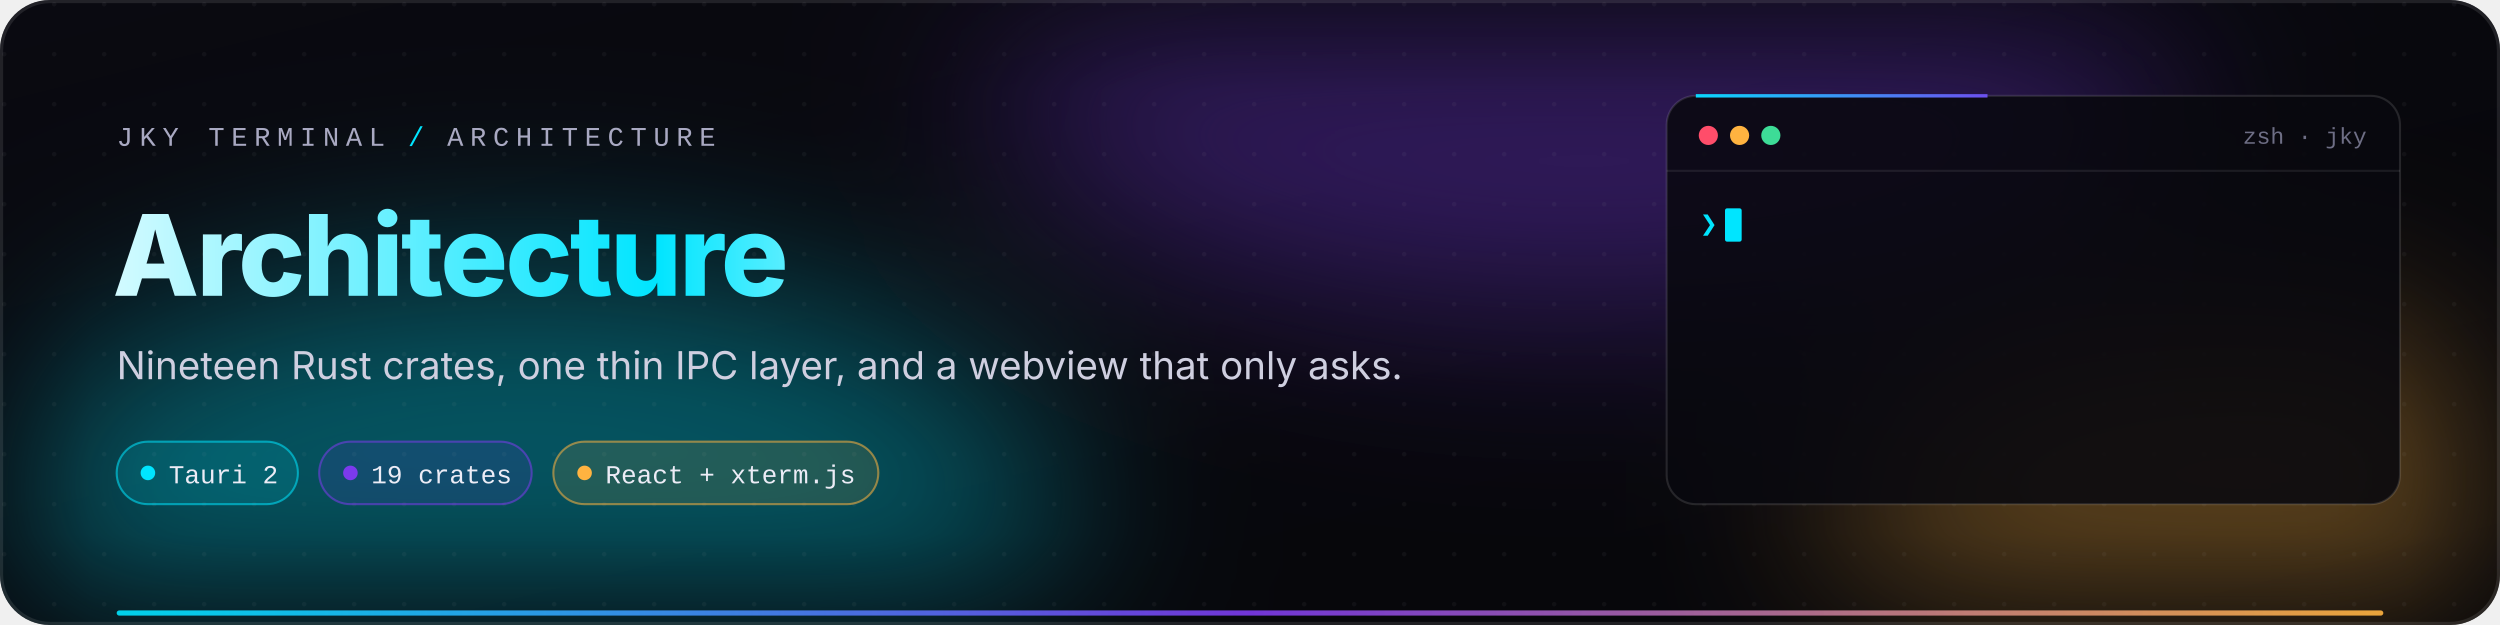
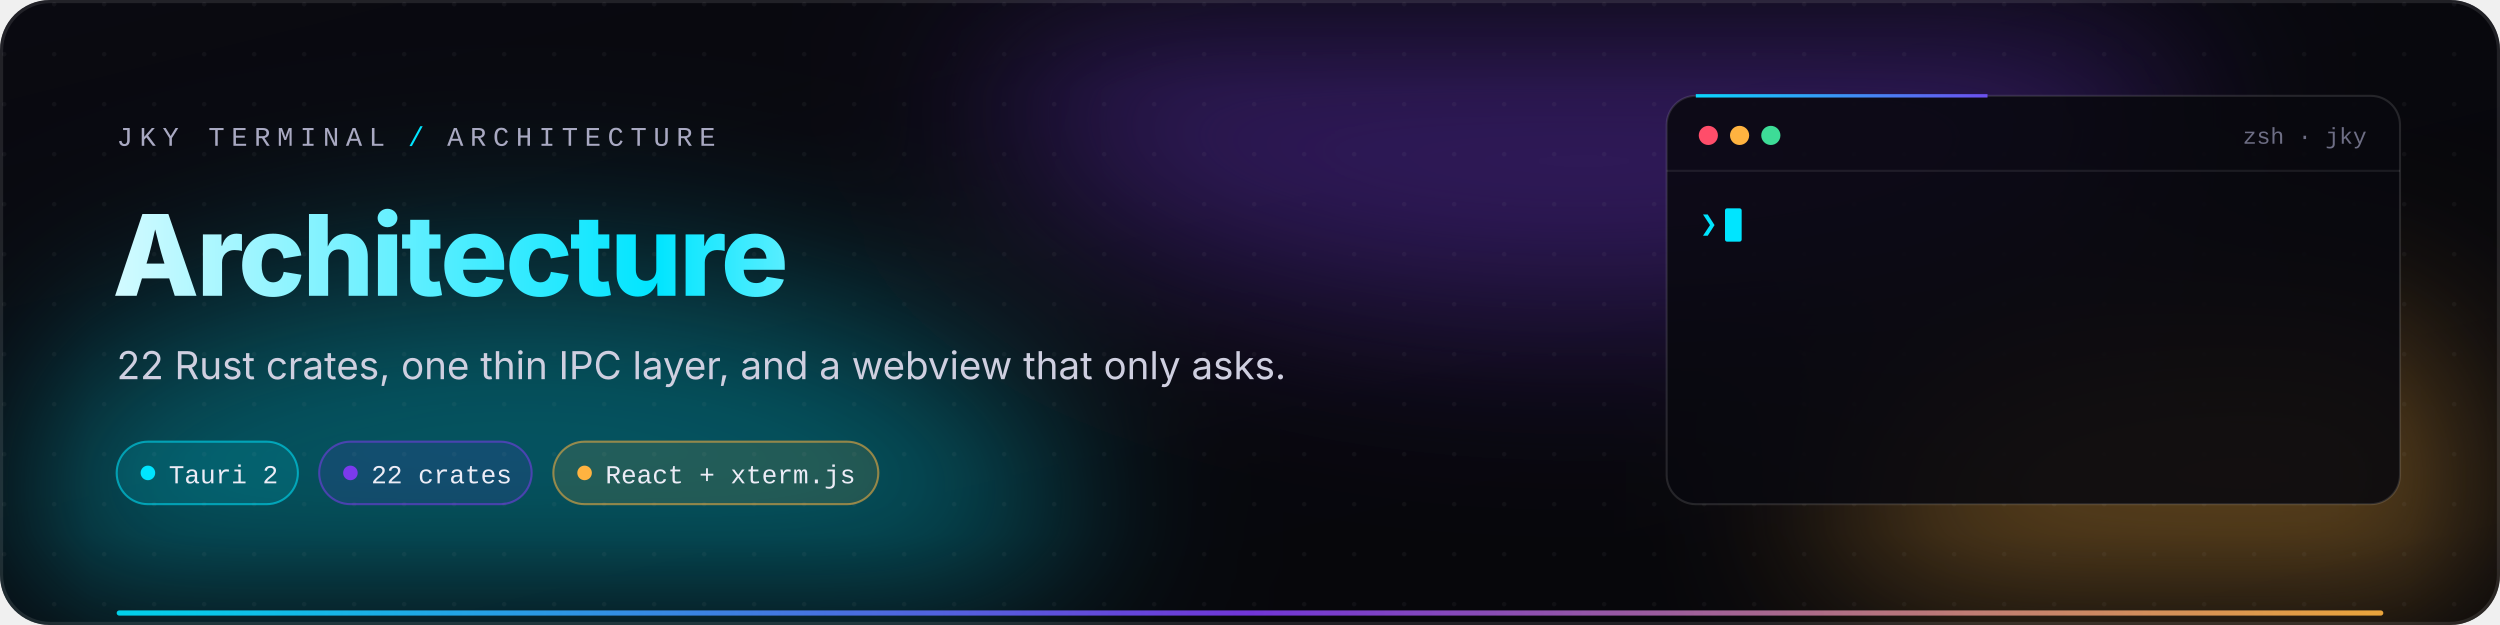
<svg xmlns="http://www.w3.org/2000/svg" viewBox="0 0 1200 300" width="1200" height="300" role="img" aria-labelledby="t d">
  <defs>
    <linearGradient id="bg" x1="0" y1="0" x2="1" y2="1">
      <stop offset="0" stop-color="#0c0c15" />
      <stop offset="1" stop-color="#06060a" />
    </linearGradient>
    <linearGradient id="ttl" gradientUnits="userSpaceOnUse" x1="0" y1="0" x2="900" y2="0">
      <stop offset="0" stop-color="#ffffff" />
      <stop offset=".35" stop-color="#00e5ff" />
      <stop offset=".55" stop-color="#ffffff" />
      <stop offset=".8" stop-color="#7c3aed" />
      <stop offset="1" stop-color="#ffffff" />
      <animateTransform attributeName="gradientTransform" type="translate" values="-500 0;400 0;-500 0" dur="12s" repeatCount="indefinite" />
    </linearGradient>
    <linearGradient id="edge" x1="0" y1="0" x2="1" y2="0">
      <stop offset="0" stop-color="#00e5ff" />
      <stop offset=".5" stop-color="#7c3aed" />
      <stop offset="1" stop-color="#ffb340" />
    </linearGradient>
    <filter id="blur" x="-50%" y="-50%" width="200%" height="200%">
      <feGaussianBlur stdDeviation="46" />
    </filter>
    <pattern id="dots" width="24" height="24" patternUnits="userSpaceOnUse">
      <circle cx="2" cy="2" r="1.1" fill="#fff" fill-opacity=".06" />
    </pattern>
    <clipPath id="card">
      <rect width="1200" height="300" rx="24" />
    </clipPath>
    <clipPath id="typed">
      <rect x="828" y="96" height="24" width="0">
        <animate attributeName="width" dur="7s" repeatCount="indefinite" calcMode="discrete" values="0.0;0.0;8.4;16.8;25.2;33.6;42.0;50.4;58.8;67.2;75.6;75.6" keyTimes="0;0.08;0.116;0.151;0.187;0.222;0.258;0.293;0.329;0.364;0.4;1" />
      </rect>
    </clipPath>
  </defs>
  <style>.m{font-family:'JetBrains Mono','SF Mono',SFMono-Regular,Menlo,Consolas,'Liberation Mono',monospace}.s{font-family:Inter,-apple-system,BlinkMacSystemFont,'Segoe UI',Roboto,Helvetica,Arial,sans-serif}@keyframes a{0%{transform:translate(0,0) scale(1)}50%{transform:translate(70px,26px) scale(1.15)}100%{transform:translate(0,0) scale(1)}}@keyframes b{0%{transform:translate(0,0) scale(1.1)}50%{transform:translate(-90px,-18px) scale(.92)}100%{transform:translate(0,0) scale(1.1)}}@keyframes c{0%{transform:translate(0,0)}50%{transform:translate(40px,-30px)}100%{transform:translate(0,0)}}.a{animation:a 16s ease-in-out infinite}.b{animation:b 19s ease-in-out infinite}.c{animation:c 13s ease-in-out infinite}@keyframes blink{0%,49%{opacity:1}50%,100%{opacity:0}}.blink{animation:blink 1.05s steps(1) infinite}@keyframes out{0%,44%{opacity:0;transform:translateY(5px)}50%,92%{opacity:1;transform:translateY(0)}100%{opacity:0}}.o{opacity:0;animation:out 7s ease-out infinite}@keyframes run{0%{stroke-dashoffset:1200}100%{stroke-dashoffset:0}}.run{stroke-dasharray:140 1060;animation:run 6s linear infinite}@keyframes pop{0%,100%{opacity:.55}50%{opacity:1}}.pop{animation:pop 3.2s ease-in-out infinite}@media (prefers-reduced-motion:reduce){*{animation:none!important}.o{opacity:1}}</style>
  <g clip-path="url(#card)">
    <rect width="1200" height="300" fill="url(#bg)" />
    <g filter="url(#blur)" opacity=".55">
      <ellipse class="a" cx="250" cy="250" rx="260" ry="120" fill="#00e5ff" />
      <ellipse class="b" cx="760" cy="40" rx="280" ry="110" fill="#7c3aed" />
      <ellipse class="c" cx="1080" cy="260" rx="200" ry="100" fill="#ffb340" />
    </g>
    <rect width="1200" height="300" fill="url(#dots)" />
    <rect width="1200" height="300" fill="#06060a" opacity=".35" />
  </g>
  <rect x=".75" y=".75" width="1198.5" height="298.5" rx="23.5" fill="none" stroke="#fff" stroke-opacity=".1" stroke-width="1.5" />
  <rect x="56" y="293" width="1088" height="2.5" rx="1.25" fill="url(#edge)" opacity=".9" />
  <text x="56" y="70" class="m" font-size="13" letter-spacing="3.2" fill="#a9a9c2">JKY TERMINAL  <tspan fill="#00e5ff">/</tspan>  ARCHITECTURE</text>
  <text x="54" y="142" class="s" font-size="54" font-weight="800" letter-spacing="-1.2" fill="url(#ttl)">Architecture</text>
-   <text x="56" y="182" class="s" font-size="18.5" fill="#cfcfe0">Nineteen Rust crates, one thin IPC layer, and a webview that only asks.</text>
+   <text x="56" y="182" class="s" font-size="18.5" fill="#cfcfe0">22 Rust crates, one thin IPC layer, and a webview that only asks.</text>
  <g class="pop" style="animation-delay:0.0s">
    <rect x="56" y="212" width="87" height="30" rx="15" fill="#00e5ff" fill-opacity=".12" stroke="#00e5ff" stroke-opacity=".55" />
    <circle cx="71" cy="227" r="3.5" fill="#00e5ff" />
    <text x="81" y="232" class="m" font-size="12.5" fill="#ececf6">Tauri 2</text>
  </g>
  <g class="pop" style="animation-delay:0.5s">
    <rect x="153.2" y="212" width="102" height="30" rx="15" fill="#7c3aed" fill-opacity=".12" stroke="#7c3aed" stroke-opacity=".55" />
    <circle cx="168.2" cy="227" r="3.5" fill="#7c3aed" />
-     <text x="178.2" y="232" class="m" font-size="12.5" fill="#ececf6">19 crates</text>
+     <text x="178.2" y="232" class="m" font-size="12.5" fill="#ececf6">22 crates</text>
  </g>
  <g class="pop" style="animation-delay:1.0s">
    <rect x="265.6" y="212" width="156" height="30" rx="15" fill="#ffb340" fill-opacity=".12" stroke="#ffb340" stroke-opacity=".55" />
    <circle cx="280.6" cy="227" r="3.5" fill="#ffb340" />
    <text x="290.6" y="232" class="m" font-size="12.5" fill="#ececf6">React + xterm.js</text>
  </g>
  <rect x="800" y="46" width="352" height="196" rx="14" fill="#09090f" fill-opacity=".86" stroke="#fff" stroke-opacity=".12" />
  <rect x="800" y="46" width="352" height="196" rx="14" fill="none" stroke="url(#edge)" stroke-width="1.6" class="run" />
  <circle cx="820" cy="65" r="4.6" fill="#ff4d6a" />
  <circle cx="835" cy="65" r="4.6" fill="#ffb340" />
  <circle cx="850" cy="65" r="4.6" fill="#3ddc97" />
  <text x="1136" y="69" text-anchor="end" class="m" font-size="11" fill="#6e6e85">zsh · jky</text>
  <line x1="800" y1="82" x2="1152" y2="82" stroke="#fff" stroke-opacity=".08" />
  <text x="816" y="112" class="m" font-size="14" fill="#00e5ff">❯</text>
  <text x="828" y="112" class="m" font-size="14" fill="#f2f2f8" textLength="75.6" lengthAdjust="spacingAndGlyphs" clip-path="url(#typed)">ls crates</text>
  <g class="blink">
    <rect x="828" y="100" width="8" height="16" rx="1" fill="#00e5ff">
      <animate attributeName="x" dur="7s" repeatCount="indefinite" calcMode="discrete" values="828.0;828.0;836.4;844.8;853.2;861.6;870.0;878.4;886.8;895.2;903.6;903.6" keyTimes="0;0.08;0.116;0.151;0.187;0.222;0.258;0.293;0.329;0.364;0.4;1" />
    </rect>
  </g>
  <text x="816" y="144" class="m o" font-size="11.5" fill="#c9c9dc" style="animation-delay:0.00s">jky-ai  jky-apps  jky-audit  jky-capture</text>
  <text x="816" y="170" class="m o" font-size="12.5" fill="#c9c9dc" style="animation-delay:0.25s">jky-complete  jky-detach  jky-files</text>
  <text x="816" y="196" class="m o" font-size="12.5" fill="#c9c9dc" style="animation-delay:0.50s">jky-history  jky-keys  jky-live  …</text>
</svg>
